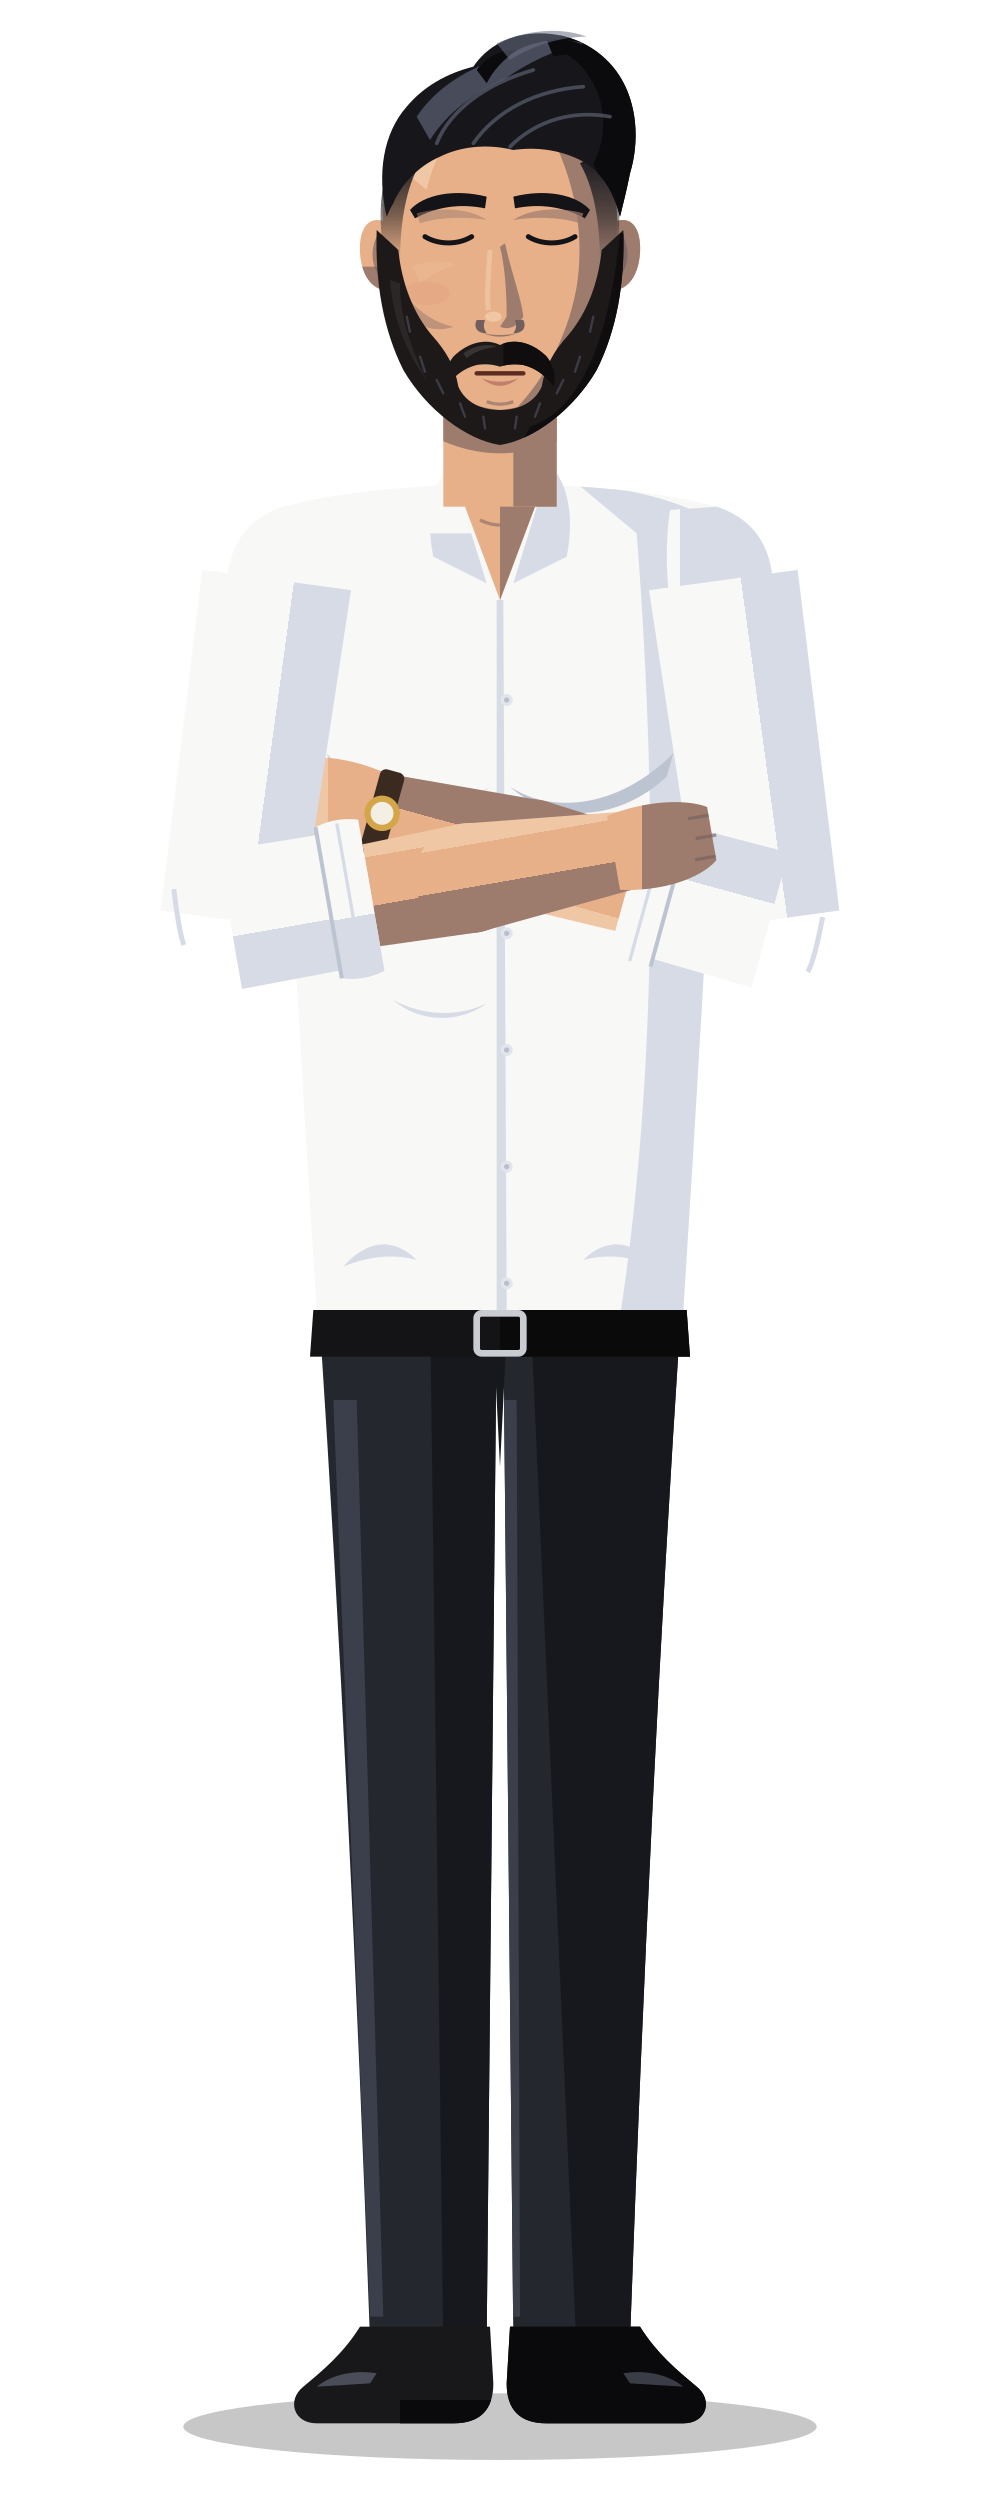
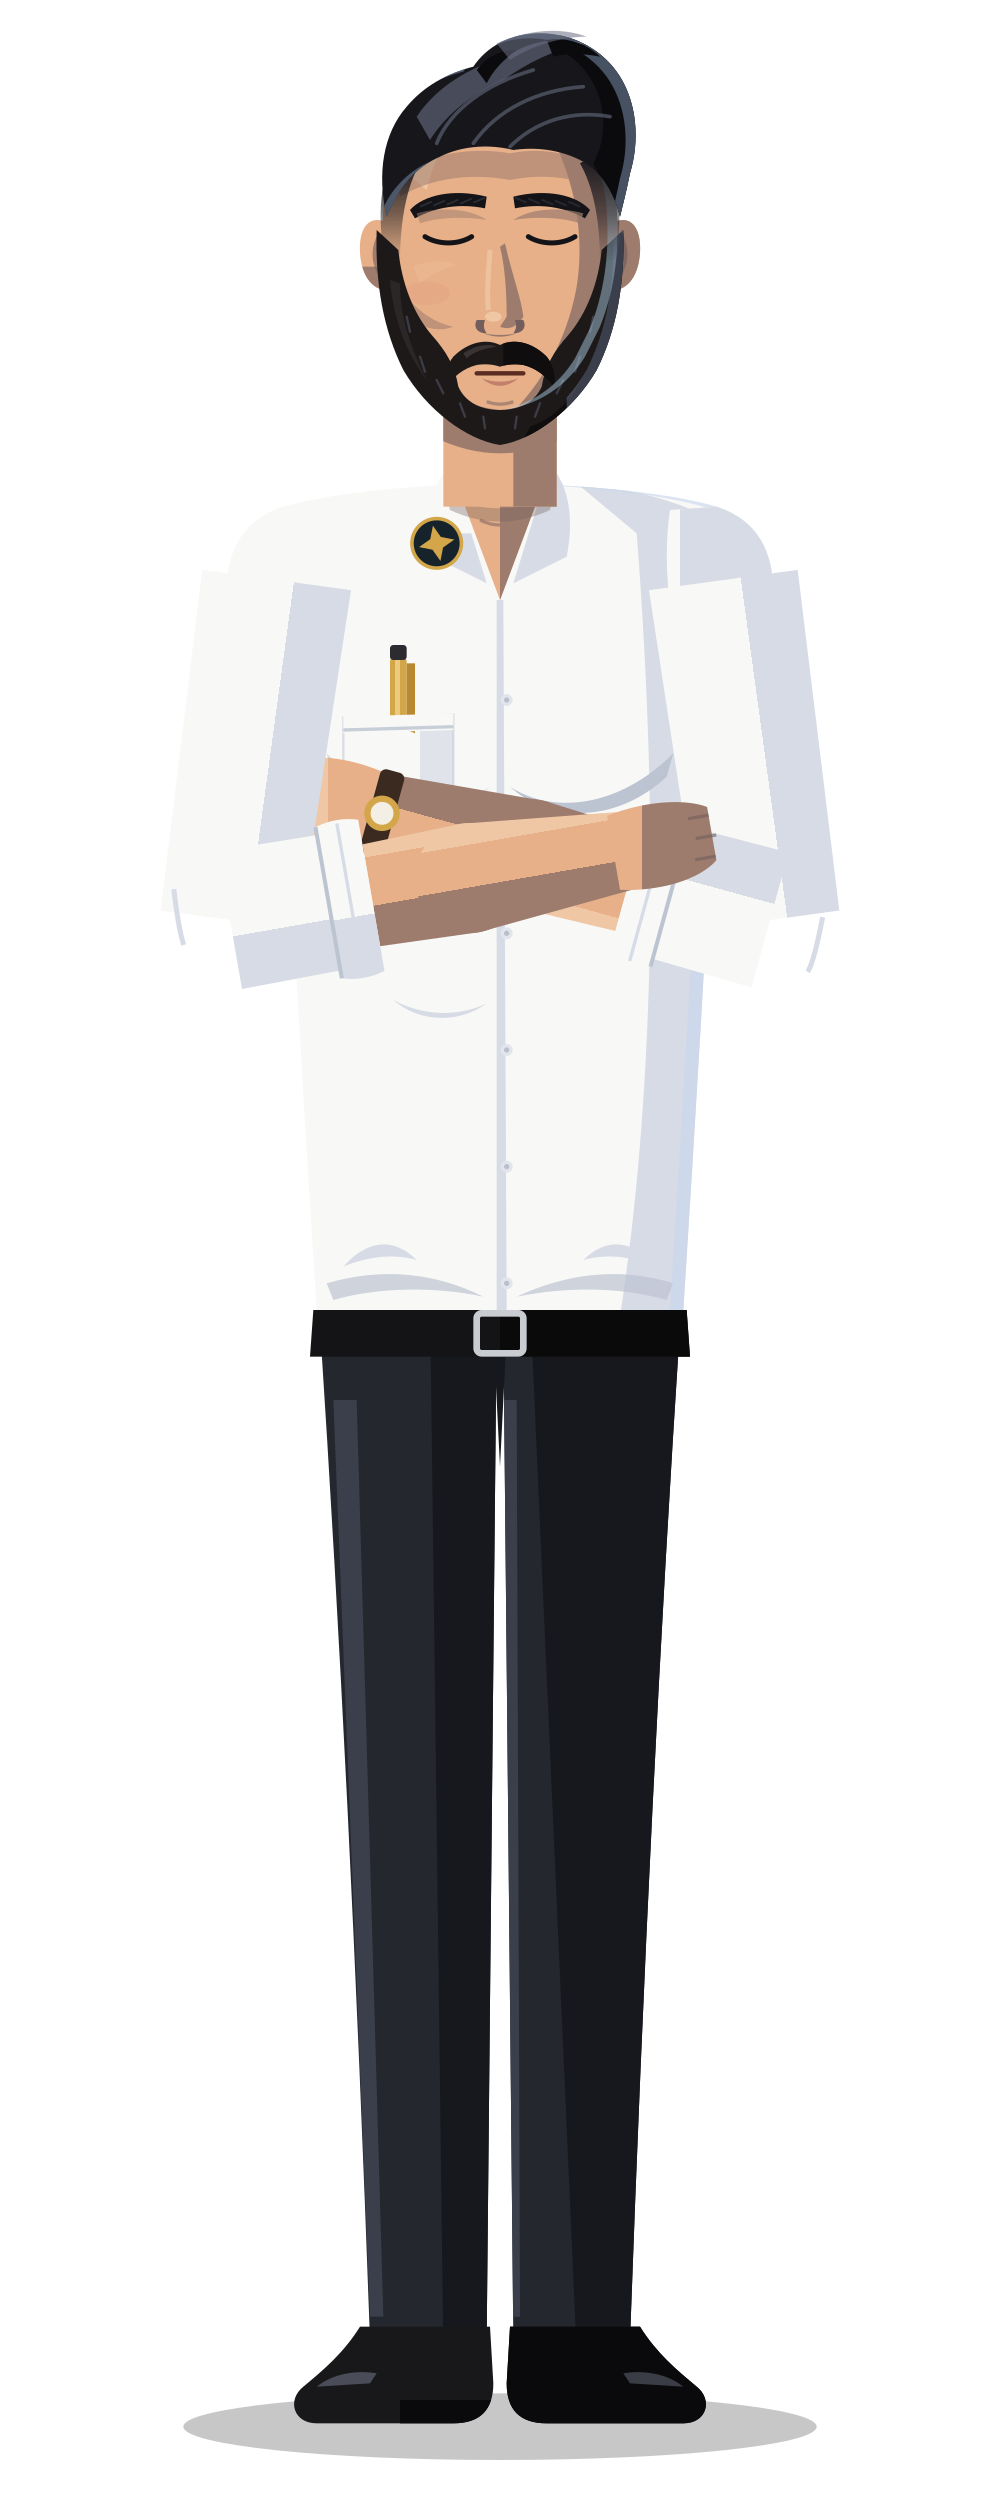
<svg xmlns="http://www.w3.org/2000/svg" viewBox="0 0 600 1500" width="600" height="1500">
  <defs>
    <linearGradient id="fade" x1="0" y1="0" x2="0" y2="1">
      <stop offset="0" stop-color="#16161b" stop-opacity="1" />
      <stop offset="0.55" stop-color="#16161b" stop-opacity="0.55" />
      <stop offset="1" stop-color="#16161b" stop-opacity="0" />
    </linearGradient>
    <clipPath id="c1">
      <path d="M192,796 L298,796 L292,1404 L222,1404 C214,1180 204,980 192,796 Z" />
    </clipPath>
    <clipPath id="c2">
      <path d="M216,1396 L294,1396 L296,1430 C296,1446 288,1454 272,1454 L190,1454 C176,1454 172,1440 182,1432 C194,1422 206,1412 216,1396 Z" />
    </clipPath>
    <clipPath id="c3">
      <path d="M 408,796 L 302,796 L 308,1404 L 378,1404 C 386,1180 396,980 408,796 Z" />
    </clipPath>
    <clipPath id="c4">
      <path d="M 384,1396 L 306,1396 L 304,1430 C 304,1446 312,1454 328,1454 L 410,1454 C 424,1454 428,1440 418,1432 C 406,1422 394,1412 384,1396 Z" />
    </clipPath>
    <clipPath id="c5">
      <path d="M300,290 C268,290 204,294 170,304 C146,312 136,330 136,356 L140,404 C148,432 162,452 172,470 C176,560 182,660 190,786 L410,786 C418,660 424,560 428,470 C438,452 452,432 460,404 L464,356 C464,330 454,312 430,304 C396,294 332,290 300,290 Z" />
    </clipPath>
    <clipPath id="c6">
      <path d="M276,296 L324,296 L300,360 Z" />
    </clipPath>
    <clipPath id="c7">
      <path d="M266,284 C258,296 256,314 260,334 L292,350 L276,298 Z" />
    </clipPath>
    <clipPath id="c8">
      <path d="M 334,284 C 342,296 344,314 340,334 L 308,350 L 324,298 Z" />
    </clipPath>
    <clipPath id="c9">
+       <path d="M300,290 C268,290 204,294 170,304 C146,312 136,330 136,356 L140,404 C148,432 162,452 172,470 C176,560 182,660 190,786 L410,786 C418,660 424,560 428,470 C438,452 452,432 460,404 L464,356 C464,330 454,312 430,304 C396,294 332,290 300,290 Z" />
+     </clipPath>
+     <clipPath id="c10">
      <path d="M188,786 L412,786 L414,814 L186,814 Z" />
    </clipPath>
-     <clipPath id="c10">
+     <clipPath id="c11">
      <path d="M170,304 C146,312 136,330 136,356 L140,404 C152,410 174,406 190,392 C200,370 202,332 198,306 Z" />
    </clipPath>
-     <clipPath id="c11">
+     <clipPath id="c12">
      <path d="M 430,304 C 454,312 464,330 464,356 L 460,404 C 448,410 426,406 410,392 C 400,370 398,332 402,306 Z" />
    </clipPath>
-     <clipPath id="c12">
+     <clipPath id="c13">
      <path d="M233,134 C222,128 215,136 216,152 C217,166 224,176 236,174 Z" />
    </clipPath>
-     <clipPath id="c13">
+     <clipPath id="c14">
      <path d="M 367,134 C 378,128 385,136 384,152 C 383,166 376,176 364,174 Z" />
    </clipPath>
-     <clipPath id="c14">
+     <clipPath id="c15">
      <path d="M266,220 L266,304 L334,304 L334,220 Z" />
    </clipPath>
-     <clipPath id="c15">
+     <clipPath id="c16">
      <path d="M300,64 C341,64 369,88 370,126 C372,152 368,176 360,196 L351,214 C340,232 322,244 300,246 C278,244 260,232 249,214 L240,196 C232,176 228,152 230,126 C231,88 259,64 300,64 Z" />
    </clipPath>
-     <clipPath id="c16">
+     <clipPath id="c17">
      <path d="M226,138 C225,170 230,198 242,222 C256,246 280,264 300,267 C320,264 344,246 358,222 C370,198 375,170 374,138 L361,150 C359,170 352,188 341,201 C332,211 327,220 325,232 C321,241 312,246 300,246 C288,246 279,241 275,232 C273,220 268,211 259,201 C248,188 241,170 239,150 Z" />
    </clipPath>
-     <clipPath id="c17">
+     <clipPath id="c18">
      <path d="M272,214 C281,205 292,203 300,207 C308,203 319,205 328,214 C332,219 334,226 332,232 C328,226 322,221 314,219 C308,218 303,219 300,220 C297,219 292,218 286,219 C278,221 272,226 268,232 C266,226 268,219 272,214 Z" />
    </clipPath>
-     <clipPath id="c18">
+     <clipPath id="c19">
+       <path d="M300,64 C341,64 369,88 370,126 C372,152 368,176 360,196 L351,214 C340,232 322,244 300,246 C278,244 260,232 249,214 L240,196 C232,176 228,152 230,126 C231,88 259,64 300,64 Z" />
+     </clipPath>
+     <clipPath id="c20">
+       <path d="M226,138 C225,170 230,198 242,222 C256,246 280,264 300,267 C320,264 344,246 358,222 C370,198 375,170 374,138 L361,150 C359,170 352,188 341,201 C332,211 327,220 325,232 C321,241 312,246 300,246 C288,246 279,241 275,232 C273,220 268,211 259,201 C248,188 241,170 239,150 Z" />
+     </clipPath>
+     <clipPath id="c21">
+       <rect x="340" y="0" width="600" height="1500" />
+     </clipPath>
+     <clipPath id="c22">
      <path d="M232,130 C226,104 230,80 244,64 C254,52 268,44 284,40 C292,28 306,20 324,20 C344,20 362,30 372,46 C382,62 384,84 378,104 C376,114 374,122 372,130 C368,114 360,102 348,96 C336,90 322,88 308,90 C292,86 276,88 264,94 C250,100 240,112 236,122 C234,125 233,128 232,130 Z" />
    </clipPath>
-     <linearGradient id="g19" gradientUnits="userSpaceOnUse" x1="404.9" y1="455.9" x2="491.1" y2="444.1">
-       <stop offset="0" stop-color="#f8f8f6" />
-       <stop offset="0.62" stop-color="#f8f8f6" />
-       <stop offset="0.62" stop-color="#d6dbe5" />
-       <stop offset="1" stop-color="#d6dbe5" />
-     </linearGradient>
-     <linearGradient id="g20" gradientUnits="userSpaceOnUse" x1="339.4" y1="551.5" x2="356.4" y2="489.8">
-       <stop offset="0" stop-color="#efc7a4" />
-       <stop offset="0.14" stop-color="#efc7a4" />
-       <stop offset="0.14" stop-color="#e7b089" />
-       <stop offset="0.6" stop-color="#e7b089" />
-       <stop offset="0.6" stop-color="#9d7c6e" />
-       <stop offset="1" stop-color="#9d7c6e" />
-     </linearGradient>
-     <linearGradient id="g21" gradientUnits="userSpaceOnUse" x1="256.1" y1="523.9" x2="270.7" y2="470.9">
-       <stop offset="0" stop-color="#efc7a4" />
-       <stop offset="0.14" stop-color="#efc7a4" />
-       <stop offset="0.14" stop-color="#e7b089" />
-       <stop offset="0.6" stop-color="#e7b089" />
-       <stop offset="0.6" stop-color="#9d7c6e" />
-       <stop offset="1" stop-color="#9d7c6e" />
-     </linearGradient>
-     <linearGradient id="g22" gradientUnits="userSpaceOnUse" x1="415.0" y1="582.1" x2="437.0" y2="502.1">
-       <stop offset="0" stop-color="#f8f8f6" />
-       <stop offset="0.62" stop-color="#f8f8f6" />
-       <stop offset="0.62" stop-color="#d6dbe5" />
-       <stop offset="1" stop-color="#d6dbe5" />
-     </linearGradient>
-     <linearGradient id="g23" gradientUnits="userSpaceOnUse" x1="377.8" y1="576.6" x2="402.2" y2="487.8">
-       <stop offset="0" stop-color="#f8f8f6" />
-       <stop offset="0.62" stop-color="#f8f8f6" />
-       <stop offset="0.62" stop-color="#d6dbe5" />
-       <stop offset="1" stop-color="#d6dbe5" />
-     </linearGradient>
-     <linearGradient id="g24" gradientUnits="userSpaceOnUse" x1="-7.4" y1="27.0" x2="7.4" y2="-27.0">
-       <stop offset="0" stop-color="#efc7a4" />
-       <stop offset="0.14" stop-color="#efc7a4" />
-       <stop offset="0.14" stop-color="#e7b089" />
-       <stop offset="0.6" stop-color="#e7b089" />
-       <stop offset="0.6" stop-color="#9d7c6e" />
-       <stop offset="1" stop-color="#9d7c6e" />
-     </linearGradient>
-     <linearGradient id="g25" gradientUnits="userSpaceOnUse" x1="108.9" y1="444.1" x2="195.1" y2="455.9">
-       <stop offset="0" stop-color="#f8f8f6" />
-       <stop offset="0.62" stop-color="#f8f8f6" />
-       <stop offset="0.62" stop-color="#d6dbe5" />
-       <stop offset="1" stop-color="#d6dbe5" />
-     </linearGradient>
-     <linearGradient id="g26" gradientUnits="userSpaceOnUse" x1="246.9" y1="500.5" x2="257.9" y2="563.5">
-       <stop offset="0" stop-color="#efc7a4" />
-       <stop offset="0.14" stop-color="#efc7a4" />
-       <stop offset="0.14" stop-color="#e7b089" />
-       <stop offset="0.6" stop-color="#e7b089" />
-       <stop offset="0.6" stop-color="#9d7c6e" />
-       <stop offset="1" stop-color="#9d7c6e" />
-     </linearGradient>
-     <linearGradient id="g27" gradientUnits="userSpaceOnUse" x1="332.1" y1="490.1" x2="341.6" y2="544.3">
-       <stop offset="0" stop-color="#efc7a4" />
-       <stop offset="0.14" stop-color="#efc7a4" />
-       <stop offset="0.14" stop-color="#e7b089" />
-       <stop offset="0.6" stop-color="#e7b089" />
-       <stop offset="0.6" stop-color="#9d7c6e" />
-       <stop offset="1" stop-color="#9d7c6e" />
-     </linearGradient>
-     <linearGradient id="g28" gradientUnits="userSpaceOnUse" x1="166.8" y1="504.8" x2="181.2" y2="586.6">
-       <stop offset="0" stop-color="#f8f8f6" />
-       <stop offset="0.62" stop-color="#f8f8f6" />
-       <stop offset="0.62" stop-color="#d6dbe5" />
-       <stop offset="1" stop-color="#d6dbe5" />
-     </linearGradient>
-     <linearGradient id="g29" gradientUnits="userSpaceOnUse" x1="202.1" y1="494.1" x2="217.9" y2="584.7">
-       <stop offset="0" stop-color="#f8f8f6" />
-       <stop offset="0.62" stop-color="#f8f8f6" />
-       <stop offset="0.62" stop-color="#d6dbe5" />
-       <stop offset="1" stop-color="#d6dbe5" />
-     </linearGradient>
-     <linearGradient id="g30" gradientUnits="userSpaceOnUse" x1="4.8" y1="-27.6" x2="-4.8" y2="27.6">
+     <clipPath id="c23">
+       <path d="M232,130 C226,104 230,80 244,64 C254,52 268,44 284,40 C292,28 306,20 324,20 C344,20 362,30 372,46 C382,62 384,84 378,104 C376,114 374,122 372,130 C368,114 360,102 348,96 C336,90 322,88 308,90 C292,86 276,88 264,94 C250,100 240,112 236,122 C234,125 233,128 232,130 Z" />
+     </clipPath>
+     <linearGradient id="g24" gradientUnits="userSpaceOnUse" x1="404.9" y1="455.9" x2="491.1" y2="444.1">
+       <stop offset="0" stop-color="#f8f8f6" />
+       <stop offset="0.62" stop-color="#f8f8f6" />
+       <stop offset="0.62" stop-color="#d6dbe5" />
+       <stop offset="1" stop-color="#d6dbe5" />
+     </linearGradient>
+     <linearGradient id="g25" gradientUnits="userSpaceOnUse" x1="339.4" y1="551.5" x2="356.4" y2="489.8">
+       <stop offset="0" stop-color="#efc7a4" />
+       <stop offset="0.14" stop-color="#efc7a4" />
+       <stop offset="0.14" stop-color="#e7b089" />
+       <stop offset="0.6" stop-color="#e7b089" />
+       <stop offset="0.6" stop-color="#9d7c6e" />
+       <stop offset="1" stop-color="#9d7c6e" />
+     </linearGradient>
+     <linearGradient id="g26" gradientUnits="userSpaceOnUse" x1="256.1" y1="523.9" x2="270.7" y2="470.9">
+       <stop offset="0" stop-color="#efc7a4" />
+       <stop offset="0.14" stop-color="#efc7a4" />
+       <stop offset="0.14" stop-color="#e7b089" />
+       <stop offset="0.6" stop-color="#e7b089" />
+       <stop offset="0.6" stop-color="#9d7c6e" />
+       <stop offset="1" stop-color="#9d7c6e" />
+     </linearGradient>
+     <linearGradient id="g27" gradientUnits="userSpaceOnUse" x1="415.0" y1="582.1" x2="437.0" y2="502.1">
+       <stop offset="0" stop-color="#f8f8f6" />
+       <stop offset="0.62" stop-color="#f8f8f6" />
+       <stop offset="0.62" stop-color="#d6dbe5" />
+       <stop offset="1" stop-color="#d6dbe5" />
+     </linearGradient>
+     <linearGradient id="g28" gradientUnits="userSpaceOnUse" x1="377.8" y1="576.6" x2="402.2" y2="487.8">
+       <stop offset="0" stop-color="#f8f8f6" />
+       <stop offset="0.62" stop-color="#f8f8f6" />
+       <stop offset="0.62" stop-color="#d6dbe5" />
+       <stop offset="1" stop-color="#d6dbe5" />
+     </linearGradient>
+     <linearGradient id="g29" gradientUnits="userSpaceOnUse" x1="-7.4" y1="27.0" x2="7.4" y2="-27.0">
+       <stop offset="0" stop-color="#efc7a4" />
+       <stop offset="0.14" stop-color="#efc7a4" />
+       <stop offset="0.14" stop-color="#e7b089" />
+       <stop offset="0.6" stop-color="#e7b089" />
+       <stop offset="0.6" stop-color="#9d7c6e" />
+       <stop offset="1" stop-color="#9d7c6e" />
+     </linearGradient>
+     <linearGradient id="g30" gradientUnits="userSpaceOnUse" x1="108.9" y1="444.1" x2="195.1" y2="455.9">
+       <stop offset="0" stop-color="#f8f8f6" />
+       <stop offset="0.62" stop-color="#f8f8f6" />
+       <stop offset="0.62" stop-color="#d6dbe5" />
+       <stop offset="1" stop-color="#d6dbe5" />
+     </linearGradient>
+     <linearGradient id="g31" gradientUnits="userSpaceOnUse" x1="246.9" y1="500.5" x2="257.9" y2="563.5">
+       <stop offset="0" stop-color="#efc7a4" />
+       <stop offset="0.14" stop-color="#efc7a4" />
+       <stop offset="0.14" stop-color="#e7b089" />
+       <stop offset="0.6" stop-color="#e7b089" />
+       <stop offset="0.6" stop-color="#9d7c6e" />
+       <stop offset="1" stop-color="#9d7c6e" />
+     </linearGradient>
+     <linearGradient id="g32" gradientUnits="userSpaceOnUse" x1="332.1" y1="490.1" x2="341.6" y2="544.3">
+       <stop offset="0" stop-color="#efc7a4" />
+       <stop offset="0.14" stop-color="#efc7a4" />
+       <stop offset="0.14" stop-color="#e7b089" />
+       <stop offset="0.6" stop-color="#e7b089" />
+       <stop offset="0.6" stop-color="#9d7c6e" />
+       <stop offset="1" stop-color="#9d7c6e" />
+     </linearGradient>
+     <linearGradient id="g33" gradientUnits="userSpaceOnUse" x1="166.8" y1="504.8" x2="181.2" y2="586.6">
+       <stop offset="0" stop-color="#f8f8f6" />
+       <stop offset="0.62" stop-color="#f8f8f6" />
+       <stop offset="0.62" stop-color="#d6dbe5" />
+       <stop offset="1" stop-color="#d6dbe5" />
+     </linearGradient>
+     <linearGradient id="g34" gradientUnits="userSpaceOnUse" x1="202.1" y1="494.1" x2="217.9" y2="584.7">
+       <stop offset="0" stop-color="#f8f8f6" />
+       <stop offset="0.62" stop-color="#f8f8f6" />
+       <stop offset="0.62" stop-color="#d6dbe5" />
+       <stop offset="1" stop-color="#d6dbe5" />
+     </linearGradient>
+     <linearGradient id="g35" gradientUnits="userSpaceOnUse" x1="4.8" y1="-27.6" x2="-4.8" y2="27.6">
      <stop offset="0" stop-color="#efc7a4" />
      <stop offset="0.14" stop-color="#efc7a4" />
      <stop offset="0.14" stop-color="#e7b089" />
      <stop offset="0.6" stop-color="#e7b089" />
      <stop offset="0.6" stop-color="#9d7c6e" />
      <stop offset="1" stop-color="#9d7c6e" />
    </linearGradient>
  </defs>
  <ellipse cx="300" cy="1456" rx="190" ry="20" fill="#000" opacity="0.22" />
  <path d="M192,796 L298,796 L292,1404 L222,1404 C214,1180 204,980 192,796 Z" fill="#24272e" />
  <g clip-path="url(#c1)">
    <path d="M258,780 L304,780 L300,1412 L266,1412 Z" fill="#16181d" />
    <path d="M200,840 L214,840 L230,1390 L222,1390 Z" fill="#3a3f4b" />
  </g>
  <path d="M216,1396 L294,1396 L296,1430 C296,1446 288,1454 272,1454 L190,1454 C176,1454 172,1440 182,1432 C194,1422 206,1412 216,1396 Z" fill="#18181b" />
  <g clip-path="url(#c2)">
    <path d="M240,1440 L300,1440 L300,1460 L240,1460 Z" fill="#0a0a0c" />
    <path d="M190,1432 C200,1424 214,1422 226,1424 L222,1430 Z" fill="#4a4d58" />
  </g>
  <path d="M 408,796 L 302,796 L 308,1404 L 378,1404 C 386,1180 396,980 408,796 Z" fill="#24272e" />
  <g clip-path="url(#c3)">
    <path d="M318,780 L420,780 L420,1412 L346,1412 Z" fill="#16181d" />
    <path d="M 310,840 L 302,840 L 306,1390 L 312,1390 Z" fill="#3a3f4b" />
  </g>
  <path d="M 384,1396 L 306,1396 L 304,1430 C 304,1446 312,1454 328,1454 L 410,1454 C 424,1454 428,1440 418,1432 C 406,1422 394,1412 384,1396 Z" fill="#18181b" />
  <g clip-path="url(#c4)">
    <path d="M300,1380 L440,1380 L440,1460 L300,1460 Z" fill="#0a0a0c" />
    <path d="M 410,1432 C 400,1424 386,1422 374,1424 L 378,1430 Z" fill="#3a3d46" />
  </g>
  <path d="M296,800 L300,880 L304,800 Z" fill="#16181d" />
  <path d="M300,290 C268,290 204,294 170,304 C146,312 136,330 136,356 L140,404 C148,432 162,452 172,470 C176,560 182,660 190,786 L410,786 C418,660 424,560 428,470 C438,452 452,432 460,404 L464,356 C464,330 454,312 430,304 C396,294 332,290 300,290 Z" fill="#f8f8f6" />
  <g clip-path="url(#c5)">
    <path d="M346,290 C406,296 466,316 464,374 C460,422 444,450 430,474 L414,790 L372,790 C392,660 396,500 382,320 Z" fill="#d6dbe5" />
    <path d="M138,392 C148,428 162,452 174,472 L184,472 C172,448 160,422 150,392 Z" fill="#d6dbe5" />
  </g>
  <path d="M196,452 C230,486 270,488 294,472 C270,494 230,494 200,466 Z" fill="#d6dbe5" />
  <path d="M404,452 C370,486 330,488 306,472 C330,494 370,494 400,466 Z" fill="#bcc3d1" />
  <path d="M236,600 C254,610 276,610 292,602 C276,614 252,614 236,600 Z" fill="#d6dbe5" />
  <path d="M206,760 C220,744 236,742 250,756 C236,752 220,754 206,760 Z" fill="#d6dbe5" />
  <path d="M350,756 C364,742 380,744 394,760 C380,754 364,752 350,756 Z" fill="#d6dbe5" />
  <path d="M238,520 C256,530 276,530 292,522 C276,534 254,534 238,520 Z" fill="#d6dbe5" />
  <path d="M276,296 L324,296 L300,360 Z" fill="#e7b089" />
  <g clip-path="url(#c6)">
    <path d="M300,290 L330,290 L300,364 Z" fill="#9d7c6e" />
  </g>
  <path d="M288,312 Q300,318 312,312" fill="none" stroke="#9d7c6e" stroke-width="2" opacity="0.8" />
  <path d="M266,284 C258,296 256,314 260,334 L292,350 L276,298 Z" fill="#f8f8f6" />
  <g clip-path="url(#c7)">
    <path d="M256,320 L292,320 L292,352 L256,352 Z" fill="#d6dbe5" />
  </g>
  <path d="M 334,284 C 342,296 344,314 340,334 L 308,350 L 324,298 Z" fill="#f8f8f6" />
  <g clip-path="url(#c8)">
    <path d="M 334,284 C 342,296 344,314 340,334 L 308,350 L 324,298 Z" fill="#d6dbe5" />
  </g>
  <path d="M268,286 Q300,280 332,286 L326,292 Q300,288 274,292 Z" fill="#d6dbe5" />
  <path d="M298,360 L302,360 L304,786 L298,786 Z" fill="#d6dbe5" />
  <circle cx="304" cy="420" r="3.6" fill="#e2e5eb" />
  <circle cx="304" cy="420" r="1.6" fill="#b9bfcb" />
  <circle cx="304" cy="490" r="3.6" fill="#e2e5eb" />
  <circle cx="304" cy="490" r="1.6" fill="#b9bfcb" />
  <circle cx="304" cy="560" r="3.6" fill="#e2e5eb" />
  <circle cx="304" cy="560" r="1.6" fill="#b9bfcb" />
  <circle cx="304" cy="630" r="3.6" fill="#e2e5eb" />
  <circle cx="304" cy="630" r="1.6" fill="#b9bfcb" />
  <circle cx="304" cy="700" r="3.6" fill="#e2e5eb" />
  <circle cx="304" cy="700" r="1.6" fill="#b9bfcb" />
  <circle cx="304" cy="770" r="3.6" fill="#e2e5eb" />
  <circle cx="304" cy="770" r="1.6" fill="#b9bfcb" />
+   <path d="M150,400 C160,430 170,452 176,470 L190,470 C184,446 176,424 168,402 Z" fill="#bcc3d1" opacity="0.5" />
+   <path d="M 450,400 C 440,430 430,452 424,470 L 410,470 C 416,446 424,424 432,402 Z" fill="#bcc3d1" opacity="0.6" />
+   <path d="M196,770 C230,760 262,764 290,778 C262,772 228,772 200,780 Z" fill="#bcc3d1" opacity="0.7" />
+   <path d="M310,778 C340,764 372,760 404,770 L400,780 C372,772 340,772 310,778 Z" fill="#bcc3d1" opacity="0.7" />
+   <path d="M268,298 Q300,312 332,298 L330,306 Q300,320 270,306 Z" fill="#725e5c" opacity="0.35" />
+   <g clip-path="url(#c9)">
+     <path d="M-10,-10 L610,-10 L610,1510 L-10,1510 Z M 292,290 C 260,290 196,294 162,304 C 138,312 128,330 128,356 L 132,404 C 140,432 154,452 164,470 C 168,560 174,660 182,786 L 402,786 C 410,660 416,560 420,470 C 430,452 444,432 452,404 L 456,356 C 456,330 446,312 422,304 C 388,294 324,290 292,290 Z" fill-rule="evenodd" fill="#c6d6ee" opacity="0.6" />
+   </g>
  <path d="M188,786 L412,786 L414,814 L186,814 Z" fill="#141416" />
-   <g clip-path="url(#c9)">
+   <g clip-path="url(#c10)">
    <path d="M300,780 L420,780 L420,820 L300,820 Z" fill="#0a0a0b" />
  </g>
  <rect x="286" y="788" width="28" height="24" rx="3" fill="none" stroke="#c9ccd1" stroke-width="4" />
  <path d="M170,304 C146,312 136,330 136,356 L140,404 C152,410 174,406 190,392 C200,370 202,332 198,306 Z" fill="#f8f8f6" />
  <path d="M 430,304 C 454,312 464,330 464,356 L 460,404 C 448,410 426,406 410,392 C 400,370 398,332 402,306 Z" fill="#f8f8f6" />
-   <g clip-path="url(#c11)">
+   <g clip-path="url(#c12)">
    <path d="M408,290 L470,290 L470,420 L408,420 Z" fill="#d6dbe5" />
  </g>
+   <path d="M206,430 L272,428 L272,488 Q240,498 208,490 Z" fill="#f8f8f6" />
+   <path d="M252,429 L272,428 L272,488 Q262,492 252,494 Z" fill="#d6dbe5" opacity="0.7" />
+   <path d="M208,490 Q240,500 272,488" fill="none" stroke="#bcc3d1" stroke-width="2.2" opacity="0.8" />
+   <path d="M206,430 L206,488 M272,428 L272,488" stroke="#bcc3d1" stroke-width="1.4" opacity="0.5" />
+   <rect x="234" y="394" width="10" height="44" rx="3" fill="#d4a64a" />
+   <rect x="237" y="394" width="3" height="44" fill="#f2d48a" opacity="0.8" />
+   <rect x="234" y="387" width="10" height="9" rx="2" fill="#2b2b30" />
+   <path d="M244,398 L249,398 L249,440 L244,438 Z" fill="#b8892f" />
+   <path d="M206,430 L272,428 L272,438 L206,440 Z" fill="#f8f8f6" />
+   <path d="M206,438 L272,436" stroke="#bcc3d1" stroke-width="2" opacity="0.8" />
+   <g transform="translate(262,326) rotate(-12) scale(1.35)">
+     <circle r="11" fill="#16232b" />
+     <path d="M0,-8 L2.4,-2.4 L8,0 L2.4,2.4 L0,8 L-2.4,2.4 L-8,0 L-2.4,-2.4 Z" fill="#d4a64a" />
+     <circle r="11" fill="none" stroke="#d4a64a" stroke-width="1.6" />
+   </g>
  <path d="M233,134 C222,128 215,136 216,152 C217,166 224,176 236,174 Z" fill="#e7b089" />
-   <g clip-path="url(#c12)">
+   <g clip-path="url(#c13)">
    <path d="M200,160 L240,160 L240,190 L200,190 Z" fill="#9d7c6e" />
  </g>
  <path d="M 367,134 C 378,128 385,136 384,152 C 383,166 376,176 364,174 Z" fill="#e7b089" />
-   <g clip-path="url(#c13)">
+   <g clip-path="url(#c14)">
    <path d="M360,120 L400,120 L400,190 L360,190 Z" fill="#9d7c6e" />
  </g>
  <path d="M226,142 C222,150 223,160 228,166 L230,164 C227,158 226,150 229,144 Z" fill="#725e5c" opacity="0.6" />
  <path d="M 374,142 C 378,150 377,160 372,166 L 370,164 C 373,158 374,150 371,144 Z" fill="#725e5c" opacity="0.7" />
  <path d="M266,220 L266,304 L334,304 L334,220 Z" fill="#e7b089" />
-   <g clip-path="url(#c14)">
+   <g clip-path="url(#c15)">
    <path d="M308,210 L340,210 L340,310 L308,310 Z" fill="#9d7c6e" />
    <path d="M260,210 L340,210 L340,262 Q300,282 260,262 Z" fill="#9d7c6e" />
  </g>
  <path d="M300,64 C341,64 369,88 370,126 C372,152 368,176 360,196 L351,214 C340,232 322,244 300,246 C278,244 260,232 249,214 L240,196 C232,176 228,152 230,126 C231,88 259,64 300,64 Z" fill="#e7b089" />
-   <g clip-path="url(#c15)">
+   <g clip-path="url(#c16)">
    <path d="M318,60 C352,70 376,96 376,130 C378,170 368,204 350,228 C336,244 318,252 300,254 C322,236 340,206 346,172 C352,134 342,94 318,60 Z" fill="#9d7c6e" />
    <path d="M244,104 C250,86 264,74 282,70 C268,82 260,96 256,114 Z" fill="#efc7a4" />
  </g>
  <path d="M248,160 C256,156 266,156 274,159 C266,161 258,165 252,170 Z" fill="#efc7a4" opacity="0.25" />
  <path d="M244,178 C252,188 262,194 272,196 C262,200 250,196 244,188 Z" fill="#9d7c6e" opacity="0.55" />
  <ellipse cx="256" cy="176" rx="14" ry="7" fill="#e07e70" opacity="0.14" />
  <path d="M246,126 C254,117 272,113 292,118 L291,125 C276,122 262,124 249,131 Z" fill="#141317" />
  <path d="M 354,126 C 346,117 328,113 308,118 L 309,125 C 324,122 338,124 351,131 Z" fill="#141317" />
+   <path d="M252,124.0 l7,-3" stroke="#3a3d48" stroke-width="1.1" opacity="0.6" />
+   <path d="M348,124.0 l-7,-3" stroke="#3a3d48" stroke-width="1.1" opacity="0.5" />
+   <path d="M260,123.4 l7,-3" stroke="#3a3d48" stroke-width="1.1" opacity="0.6" />
+   <path d="M340,123.4 l-7,-3" stroke="#3a3d48" stroke-width="1.1" opacity="0.5" />
+   <path d="M268,122.8 l7,-3" stroke="#3a3d48" stroke-width="1.1" opacity="0.6" />
+   <path d="M332,122.8 l-7,-3" stroke="#3a3d48" stroke-width="1.1" opacity="0.5" />
+   <path d="M276,122.2 l7,-3" stroke="#3a3d48" stroke-width="1.1" opacity="0.6" />
+   <path d="M324,122.2 l-7,-3" stroke="#3a3d48" stroke-width="1.1" opacity="0.5" />
+   <path d="M284,121.6 l7,-3" stroke="#3a3d48" stroke-width="1.1" opacity="0.6" />
+   <path d="M316,121.6 l-7,-3" stroke="#3a3d48" stroke-width="1.1" opacity="0.5" />
  <path d="M250,128 C264,124 282,125 292,132 C280,130 264,130 252,134 Z" fill="#9d7c6e" opacity="0.5" />
  <path d="M 350,128 C 336,124 318,125 308,132 C 320,130 336,130 348,134 Z" fill="#9d7c6e" opacity="0.7" />
  <path d="M255,142 C263,147 275,147 283,142" fill="none" stroke="#141317" stroke-width="3.0" stroke-linecap="round" stroke-linejoin="round" opacity="1.0" />
  <path d="M317,142 C325,147 337,147 345,142" fill="none" stroke="#141317" stroke-width="3.0" stroke-linecap="round" stroke-linejoin="round" opacity="1.0" />
  <path d="M303,146 C307,164 313,180 314,190 C310,197 304,198 300,196 L304,190 C304,176 303,160 300,148 Z" fill="#9d7c6e" />
  <path d="M286,192 C284,196 286,200 292,200 C290,197 290,195 291,192 Z" fill="#725e5c" />
  <path d="M314,192 C316,196 314,200 308,200 C310,197 310,195 309,192 Z" fill="#725e5c" />
  <path d="M290,200 Q300,204 310,200 Q300,202 290,200 Z" fill="#725e5c" opacity="0.7" />
  <ellipse cx="296" cy="190" rx="5" ry="3" fill="#efc7a4" />
  <path d="M294,150 C293,164 292,176 293,186" fill="none" stroke="#efc7a4" stroke-width="3" opacity="0.8" />
  <path d="M226,138 C225,170 230,198 242,222 C256,246 280,264 300,267 C320,264 344,246 358,222 C370,198 375,170 374,138 L361,150 C359,170 352,188 341,201 C332,211 327,220 325,232 C321,241 312,246 300,246 C288,246 279,241 275,232 C273,220 268,211 259,201 C248,188 241,170 239,150 Z" fill="#1d1919" />
-   <g clip-path="url(#c16)">
+   <g clip-path="url(#c17)">
    <path d="M318,256 C342,248 364,218 372,140 L390,140 L390,290 L300,290 Z" fill="#0f0d0e" />
    <path d="M234,168 C236,192 244,212 256,228 C246,208 240,190 240,170 Z" fill="#2c2727" />
  </g>
  <path d="M252,214 l3,9" fill="none" stroke="#474b5a" stroke-width="1.4" stroke-linecap="round" stroke-linejoin="round" opacity="0.7" />
  <path d="M262,228 l4,8" fill="none" stroke="#474b5a" stroke-width="1.4" stroke-linecap="round" stroke-linejoin="round" opacity="0.7" />
  <path d="M276,242 l3,8" fill="none" stroke="#474b5a" stroke-width="1.4" stroke-linecap="round" stroke-linejoin="round" opacity="0.7" />
  <path d="M290,250 l1,7" fill="none" stroke="#474b5a" stroke-width="1.4" stroke-linecap="round" stroke-linejoin="round" opacity="0.7" />
  <path d="M244,190 l2,9" fill="none" stroke="#474b5a" stroke-width="1.4" stroke-linecap="round" stroke-linejoin="round" opacity="0.7" />
  <path d="M310,250 l-1,7" fill="none" stroke="#474b5a" stroke-width="1.4" stroke-linecap="round" stroke-linejoin="round" opacity="0.7" />
  <path d="M324,242 l-3,8" fill="none" stroke="#474b5a" stroke-width="1.4" stroke-linecap="round" stroke-linejoin="round" opacity="0.7" />
  <path d="M338,228 l-4,8" fill="none" stroke="#474b5a" stroke-width="1.4" stroke-linecap="round" stroke-linejoin="round" opacity="0.7" />
  <path d="M348,214 l-3,9" fill="none" stroke="#474b5a" stroke-width="1.4" stroke-linecap="round" stroke-linejoin="round" opacity="0.7" />
  <path d="M356,190 l-2,9" fill="none" stroke="#474b5a" stroke-width="1.4" stroke-linecap="round" stroke-linejoin="round" opacity="0.7" />
  <path d="M272,214 C281,205 292,203 300,207 C308,203 319,205 328,214 C332,219 334,226 332,232 C328,226 322,221 314,219 C308,218 303,219 300,220 C297,219 292,218 286,219 C278,221 272,226 268,232 C266,226 268,219 272,214 Z" fill="#1d1919" />
-   <g clip-path="url(#c17)">
+   <g clip-path="url(#c18)">
    <path d="M302,200 L340,200 L340,236 L302,236 Z" fill="#0f0d0e" />
    <path d="M278,212 C285,207 293,206 298,208 C291,209 284,211 280,215 Z" fill="#3a3333" />
  </g>
  <path d="M286,224 Q300,224 314,224" fill="none" stroke="#5a2c22" stroke-width="2.6" stroke-linecap="round" />
  <path d="M289,227 Q300,236.0 311,227 Q300,231.0 289,227 Z" fill="#c27f6c" />
  <path d="M292,241 Q300,244 308,241" fill="none" stroke="#9d7c6e" stroke-width="2" opacity="0.8" />
+   <path d="M238,104 C258,92 284,88 306,92 C326,88 346,92 364,104 L366,116 C346,106 326,104 306,108 C284,104 260,106 240,118 Z" fill="#9d7c6e" opacity="0.55" />
+   <g clip-path="url(#c19)">
+     <path d="M-10,-10 L610,-10 L610,1510 L-10,1510 Z M 294,65 C 335,65 363,89 364,127 C 366,153 362,177 354,197 L 345,215 C 334,233 316,245 294,247 C 272,245 254,233 243,215 L 234,197 C 226,177 222,153 224,127 C 225,89 253,65 294,65 Z" fill-rule="evenodd" fill="#bfe6ff" opacity="0.42" />
+   </g>
+   <g clip-path="url(#c20)">
+     <g clip-path="url(#c21)">
+       <path d="M-10,-10 L610,-10 L610,1510 L-10,1510 Z M 220,138 C 219,170 224,198 236,222 C 250,246 274,264 294,267 C 314,264 338,246 352,222 C 364,198 369,170 368,138 L 355,150 C 353,170 346,188 335,201 C 326,211 321,220 319,232 C 315,241 306,246 294,246 C 282,246 273,241 269,232 C 267,220 262,211 253,201 C 242,188 235,170 233,150 Z" fill-rule="evenodd" fill="#7a8aa8" opacity="0.4" />
+     </g>
+   </g>
  <path d="M231,156 C226,130 228,106 238,90 L252,98 C244,112 240,132 240,158 Z" fill="url(#fade)" />
  <path d="M 369,156 C 374,130 372,106 362,90 L 348,98 C 356,112 360,132 360,158 Z" fill="url(#fade)" />
  <path d="M232,130 C226,104 230,80 244,64 C254,52 268,44 284,40 C292,28 306,20 324,20 C344,20 362,30 372,46 C382,62 384,84 378,104 C376,114 374,122 372,130 C368,114 360,102 348,96 C336,90 322,88 308,90 C292,86 276,88 264,94 C250,100 240,112 236,122 C234,125 233,128 232,130 Z" fill="#16161b" />
-   <g clip-path="url(#c18)">
+   <g clip-path="url(#c22)">
    <path d="M336,18 C368,24 388,52 384,84 C382,104 376,118 372,132 L356,98 C368,76 362,44 336,30 Z" fill="#0b0b0e" />
    <path d="M250,70 C262,52 282,40 304,34 C318,24 336,22 350,26 C332,30 316,38 302,48 C284,56 268,68 258,84 Z" fill="#474b5a" />
+   </g>
+   <g clip-path="url(#c23)">
+     <path d="M-10,-10 L610,-10 L610,1510 L-10,1510 Z M 226,133 C 220,107 224,83 238,67 C 248,55 262,47 278,43 C 286,31 300,23 318,23 C 338,23 356,33 366,49 C 376,65 378,87 372,107 C 370,117 368,125 366,133 C 362,117 354,105 342,99 C 330,93 316,91 302,93 C 286,89 270,91 258,97 C 244,103 234,115 230,125 C 228,128 227,131 226,133 Z" fill-rule="evenodd" fill="#8fa6c8" opacity="0.45" />
  </g>
  <path d="M262,86 C270,66 292,50 320,42" fill="none" stroke="#5a5f70" stroke-width="2.2" stroke-linecap="round" stroke-linejoin="round" opacity="0.7" />
  <path d="M284,86 C298,66 322,54 350,52" fill="none" stroke="#5a5f70" stroke-width="2.2" stroke-linecap="round" stroke-linejoin="round" opacity="0.7" />
  <path d="M306,88 C322,72 344,66 366,70" fill="none" stroke="#5a5f70" stroke-width="2.2" stroke-linecap="round" stroke-linejoin="round" opacity="0.7" />
  <path d="M286,42 C292,34 300,30 310,30 C302,36 296,42 292,50 Z" fill="#0b0b0e" />
  <path d="M328,24 C340,22 352,26 360,34 C350,32 340,32 332,34 Z" fill="#0b0b0e" />
  <path d="M298,26 C316,18 336,16 352,22 C336,22 318,28 306,36 Z" fill="#6a7083" opacity="0.55" />
-   <path d="M389.4,354.1 L420.4,557.7 L503.6,546.3 L478.6,341.9 Z" fill="url(#g19)" />
-   <path d="M369.2,558.6 L309.6,544.3 L327.1,480.7 L385.7,498.9 Z" fill="url(#g20)" />
-   <circle cx="318.3" cy="512.5" r="33.0" fill="url(#g21)" />
-   <path d="M309.6,544.3 L202.7,503.5 L214.3,461.1 L327.1,480.7 Z" fill="url(#g21)" />
-   <path d="M450.9,592.5 L379.1,571.7 L400.9,492.7 L473.1,511.5 Z" fill="url(#g22)" />
-   <path d="M414.7,491.3 Q403.3,484.0 389.7,484.4 L365.3,573.1 Q376.7,580.4 390.3,580.0 Z" fill="url(#g23)" />
+   <path d="M389.4,354.1 L420.4,557.7 L503.6,546.3 L478.6,341.9 Z" fill="url(#g24)" />
+   <path d="M369.2,558.6 L309.6,544.3 L327.1,480.7 L385.7,498.9 Z" fill="url(#g25)" />
+   <circle cx="318.3" cy="512.5" r="33.0" fill="url(#g26)" />
+   <path d="M309.6,544.3 L202.7,503.5 L214.3,461.1 L327.1,480.7 Z" fill="url(#g26)" />
+   <path d="M450.9,592.5 L379.1,571.7 L400.9,492.7 L473.1,511.5 Z" fill="url(#g27)" />
+   <path d="M414.7,491.3 Q403.3,484.0 389.7,484.4 L365.3,573.1 Q376.7,580.4 390.3,580.0 Z" fill="url(#g28)" />
  <path d="M414.7,491.3 L390.3,580.0" stroke="#bcc3d1" stroke-width="2.4" />
  <path d="M402.2,487.8 L377.8,576.6" stroke="#d6dbe5" stroke-width="2" />
  <path d="M484.6,583.1 q3.7,-5.5 9.0,-32.8" fill="none" stroke="#d6dbe5" stroke-width="3" />
  <g transform="translate(222.0,486.0) rotate(105.4)">
    <g transform="scale(-1.25,1.25)">
-       <path d="M-18,-8 C-22,10 -20,30 -12,40 L14,40 C20,30 22,10 18,-8 Z" fill="url(#g24)" />
+       <path d="M-18,-8 C-22,10 -20,30 -12,40 L14,40 C20,30 22,10 18,-8 Z" fill="url(#g29)" />
      <path d="M-10,30 L-10,40 M0,32 L0,42 M10,30 L10,40" fill="none" stroke="#725e5c" stroke-width="1.6" opacity="0.6" />
      <rect x="-21" y="-12" width="42" height="12" rx="3" fill="#3a2a20" />
      <circle cx="0" cy="-6" r="8.5" fill="#d4a64a" />
      <circle cx="0" cy="-6" r="5.5" fill="#f4efe4" />
    </g>
  </g>
-   <path d="M121.4,341.9 L96.4,546.3 L179.6,557.7 L210.6,354.1 Z" fill="url(#g25)" />
-   <path d="M217.5,506.6 L276.3,494.3 L287.6,559.3 L228.1,567.7 Z" fill="url(#g26)" />
-   <circle cx="282.0" cy="526.8" r="33.0" fill="url(#g27)" />
-   <path d="M276.3,494.3 L388.0,485.9 L395.6,529.3 L287.6,559.3 Z" fill="url(#g27)" />
-   <path d="M130.8,510.6 L202.9,499.0 L217.1,579.8 L145.2,593.4 Z" fill="url(#g28)" />
-   <path d="M205.1,587.0 Q218.6,588.7 230.7,582.5 L214.9,491.8 Q201.4,490.1 189.3,496.3 Z" fill="url(#g29)" />
+   <path d="M121.4,341.9 L96.4,546.3 L179.6,557.7 L210.6,354.1 Z" fill="url(#g30)" />
+   <path d="M217.5,506.6 L276.3,494.3 L287.6,559.3 L228.1,567.7 Z" fill="url(#g31)" />
+   <circle cx="282.0" cy="526.8" r="33.0" fill="url(#g32)" />
+   <path d="M276.3,494.3 L388.0,485.9 L395.6,529.3 L287.6,559.3 Z" fill="url(#g32)" />
+   <path d="M130.8,510.6 L202.9,499.0 L217.1,579.8 L145.2,593.4 Z" fill="url(#g33)" />
+   <path d="M205.1,587.0 Q218.6,588.7 230.7,582.5 L214.9,491.8 Q201.4,490.1 189.3,496.3 Z" fill="url(#g34)" />
  <path d="M205.1,587.0 L189.3,496.3" stroke="#bcc3d1" stroke-width="2.4" />
  <path d="M217.9,584.7 L202.1,494.1" stroke="#d6dbe5" stroke-width="2" />
  <path d="M104.3,533.5 q2.4,21.8 5.9,33.5" fill="none" stroke="#d6dbe5" stroke-width="3" />
  <g transform="translate(378.0,510.0) rotate(-99.9)">
    <g transform="scale(1.25,1.25)">
-       <path d="M-18,-8 C-22,10 -20,30 -12,40 L14,40 C20,30 22,10 18,-8 Z" fill="url(#g30)" />
+       <path d="M-18,-8 C-22,10 -20,30 -12,40 L14,40 C20,30 22,10 18,-8 Z" fill="url(#g35)" />
      <path d="M-10,30 L-10,40 M0,32 L0,42 M10,30 L10,40" fill="none" stroke="#725e5c" stroke-width="1.6" opacity="0.6" />
    </g>
  </g>
</svg>
